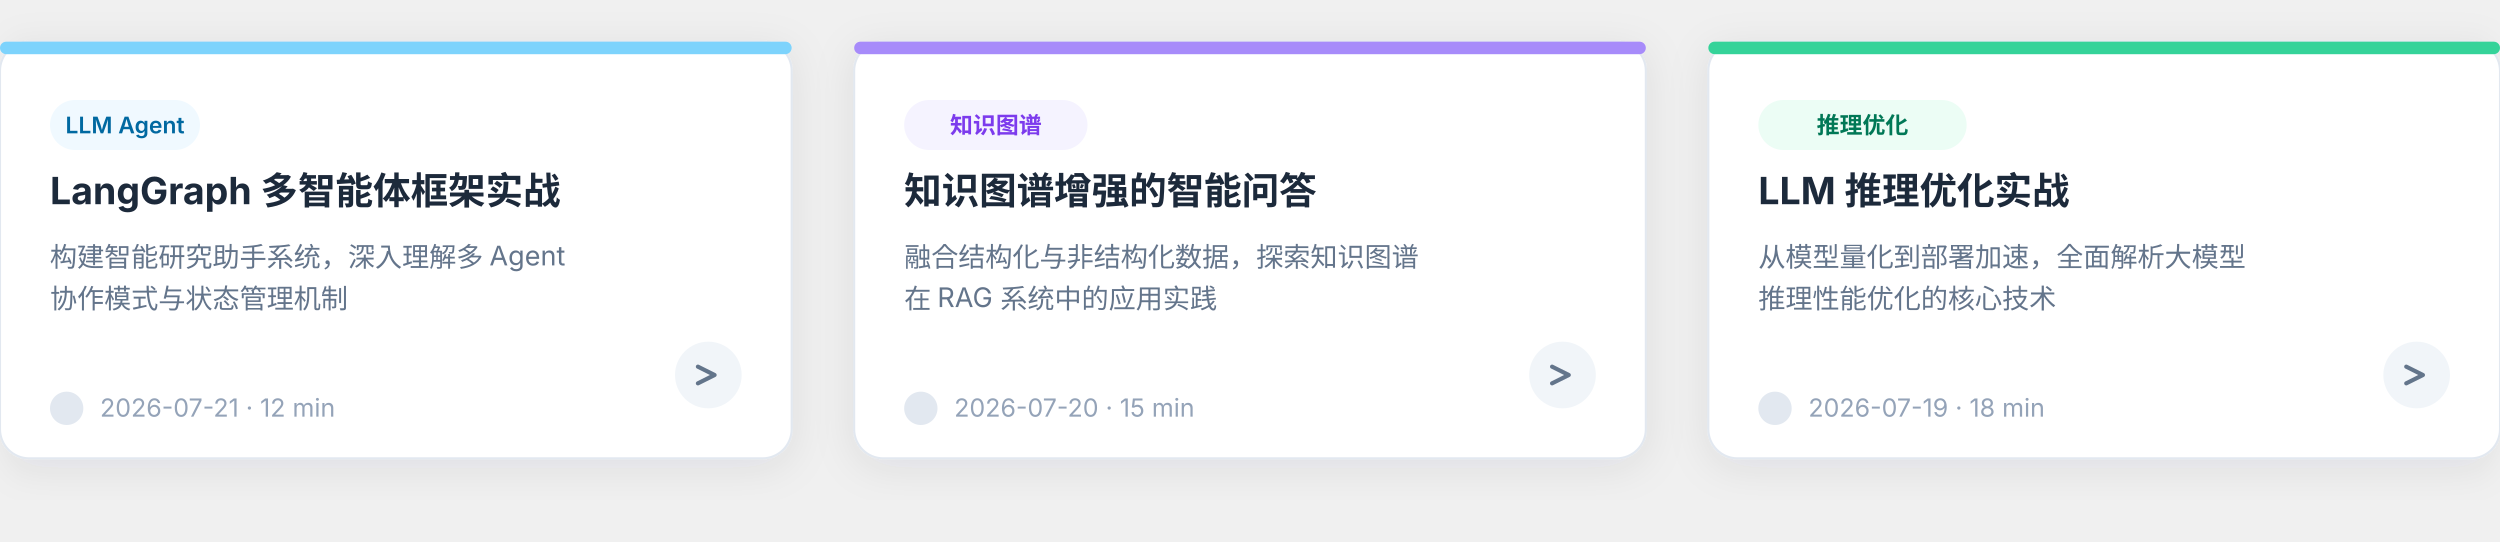
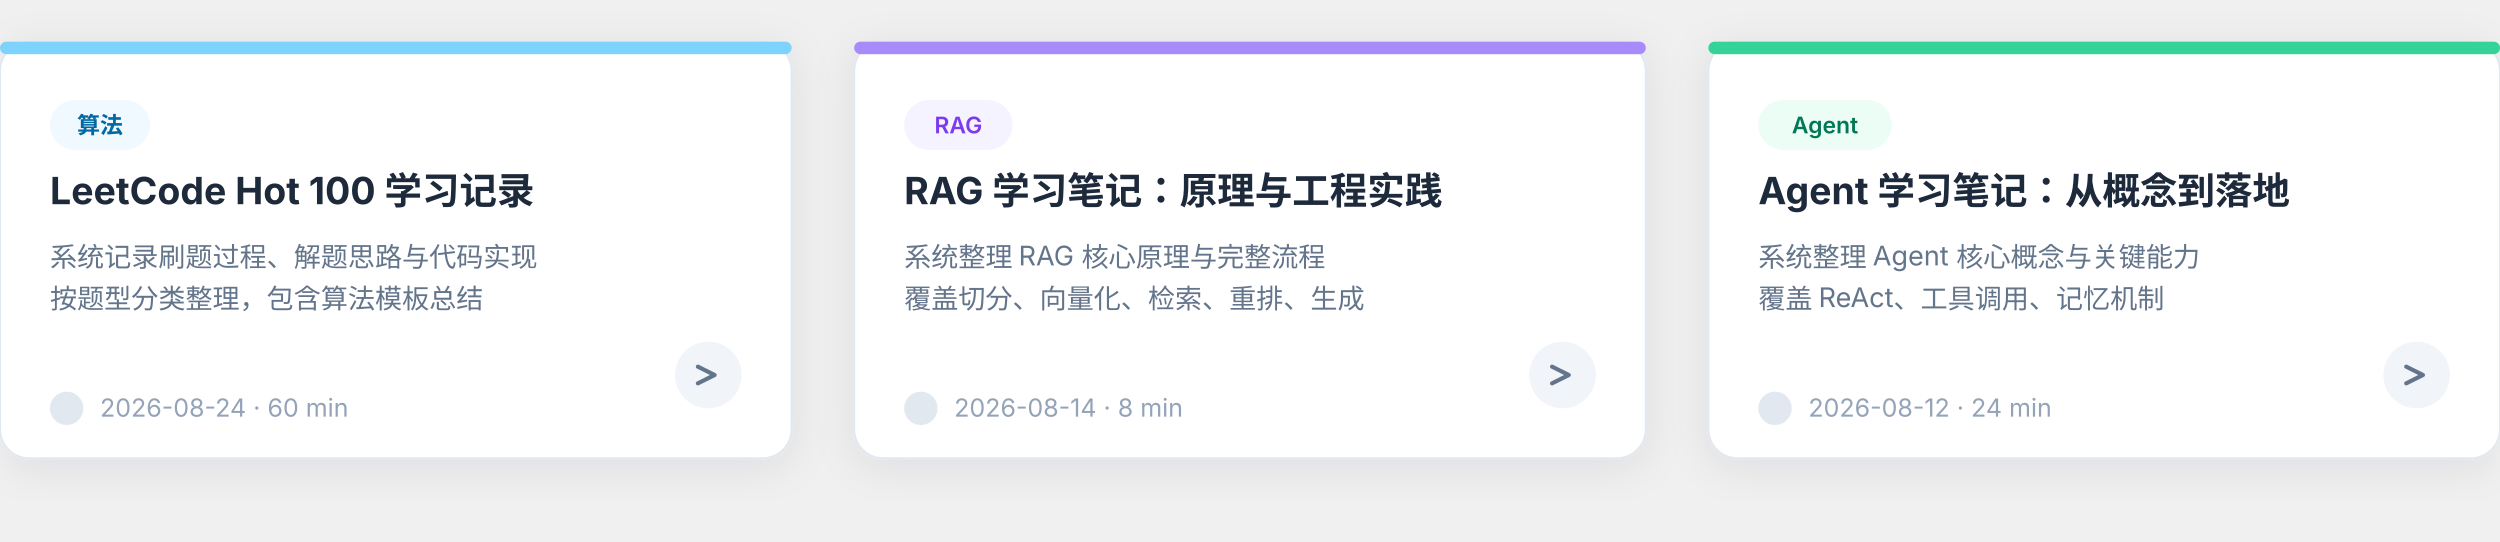
<svg xmlns="http://www.w3.org/2000/svg" viewBox="0 0 1200 260" width="100%" role="img" aria-label="近期文章">
  <defs>
    <filter id="articleShadow" x="-5%" y="-10%" width="110%" height="120%">
      <feDropShadow dx="0" dy="4" stdDeviation="10" flood-color="#1E293B" flood-opacity="0.08" />
    </filter>
  </defs>
  <g transform="translate(0, 20)" filter="url(#articleShadow)">
    <rect x="0" y="0" width="380" height="200" rx="14" fill="white" stroke="#E2E8F0" stroke-width="1" />
    <rect x="0" y="0" width="380" height="6" rx="3" fill="#7DD3FC" />
    <g transform="translate(24, 28)">
-       <rect x="0" y="0" width="72" height="24" rx="12" fill="#F0F9FF" />
-       <text x="36" y="16" font-family="-apple-system, BlinkMacSystemFont, 'Segoe UI', 'PingFang SC', sans-serif" font-size="11" font-weight="600" fill="#0369A1" text-anchor="middle">
-         LLM Agent
+       <rect x="0" y="0" width="48" height="24" rx="12" fill="#F0F9FF" />
+       <text x="24" y="16" font-family="-apple-system, BlinkMacSystemFont, 'Segoe UI', 'PingFang SC', sans-serif" font-size="11" font-weight="600" fill="#0369A1" text-anchor="middle">
+         算法
      </text>
    </g>
    <text x="24" y="78" font-family="-apple-system, BlinkMacSystemFont, 'Segoe UI', 'PingFang SC', sans-serif" font-size="18" font-weight="700" fill="#1E293B">
-       LangGraph 多智能体框架实战
+       LeetCode Hot 100 学习记录
    </text>
    <text x="24" y="108" font-family="-apple-system, BlinkMacSystemFont, 'Segoe UI', 'PingFang SC', sans-serif" font-size="13" fill="#64748B">
-       构建智能研究助手系统，深入理解多 Agent
+       系统记录刷题过程、解题思路与代码实现
    </text>
    <text x="24" y="128" font-family="-apple-system, BlinkMacSystemFont, 'Segoe UI', 'PingFang SC', sans-serif" font-size="13" fill="#64748B">
-       协作模式与状态管理机制
+       按题型分类整理，包含算法模板总结
    </text>
    <g transform="translate(24, 168)">
      <circle cx="8" cy="8" r="8" fill="#E2E8F0" />
      <text x="24" y="12" font-family="-apple-system, BlinkMacSystemFont, 'Segoe UI', sans-serif" font-size="12" fill="#94A3B8">
-         2026-07-21 · 12 min
+         2026-08-24 · 60 min
      </text>
    </g>
    <g transform="translate(340, 160)">
      <circle cx="0" cy="0" r="16" fill="#F1F5F9" />
      <path d="M-5 -4 L3 0 L-5 4" stroke="#64748B" stroke-width="2" fill="none" stroke-linecap="round" stroke-linejoin="round" />
    </g>
  </g>
  <g transform="translate(410, 20)" filter="url(#articleShadow)">
    <rect x="0" y="0" width="380" height="200" rx="14" fill="white" stroke="#E2E8F0" stroke-width="1" />
    <rect x="0" y="0" width="380" height="6" rx="3" fill="#A78BFA" />
    <g transform="translate(24, 28)">
-       <rect x="0" y="0" width="88" height="24" rx="12" fill="#F5F3FF" />
-       <text x="44" y="16" font-family="-apple-system, BlinkMacSystemFont, 'Segoe UI', 'PingFang SC', sans-serif" font-size="11" font-weight="600" fill="#7C3AED" text-anchor="middle">
-         知识图谱
+       <rect x="0" y="0" width="52" height="24" rx="12" fill="#F5F3FF" />
+       <text x="26" y="16" font-family="-apple-system, BlinkMacSystemFont, 'Segoe UI', 'PingFang SC', sans-serif" font-size="11" font-weight="600" fill="#7C3AED" text-anchor="middle">
+         RAG
      </text>
    </g>
    <text x="24" y="78" font-family="-apple-system, BlinkMacSystemFont, 'Segoe UI', 'PingFang SC', sans-serif" font-size="18" font-weight="700" fill="#1E293B">
-       知识图谱增强的智能问答
+       RAG 学习笔记：原理与工程实践
    </text>
    <text x="24" y="108" font-family="-apple-system, BlinkMacSystemFont, 'Segoe UI', 'PingFang SC', sans-serif" font-size="13" fill="#64748B">
-       融合结构化与非结构化数据，探索知识图谱
+       系统整理 RAG 核心原理与完整流程
    </text>
    <text x="24" y="128" font-family="-apple-system, BlinkMacSystemFont, 'Segoe UI', 'PingFang SC', sans-serif" font-size="13" fill="#64748B">
-       在 RAG 系统中的应用实践
+       覆盖切分、向量化、检索、重排、生成
    </text>
    <g transform="translate(24, 168)">
      <circle cx="8" cy="8" r="8" fill="#E2E8F0" />
      <text x="24" y="12" font-family="-apple-system, BlinkMacSystemFont, 'Segoe UI', sans-serif" font-size="12" fill="#94A3B8">
-         2026-07-20 · 15 min
+         2026-08-14 · 8 min
      </text>
    </g>
    <g transform="translate(340, 160)">
      <circle cx="0" cy="0" r="16" fill="#F1F5F9" />
      <path d="M-5 -4 L3 0 L-5 4" stroke="#64748B" stroke-width="2" fill="none" stroke-linecap="round" stroke-linejoin="round" />
    </g>
  </g>
  <g transform="translate(820, 20)" filter="url(#articleShadow)">
    <rect x="0" y="0" width="380" height="200" rx="14" fill="white" stroke="#E2E8F0" stroke-width="1" />
    <rect x="0" y="0" width="380" height="6" rx="3" fill="#34D399" />
    <g transform="translate(24, 28)">
-       <rect x="0" y="0" width="100" height="24" rx="12" fill="#ECFDF5" />
-       <text x="50" y="16" font-family="-apple-system, BlinkMacSystemFont, 'Segoe UI', 'PingFang SC', sans-serif" font-size="11" font-weight="600" fill="#047857" text-anchor="middle">
-         推理优化
+       <rect x="0" y="0" width="64" height="24" rx="12" fill="#ECFDF5" />
+       <text x="32" y="16" font-family="-apple-system, BlinkMacSystemFont, 'Segoe UI', 'PingFang SC', sans-serif" font-size="11" font-weight="600" fill="#047857" text-anchor="middle">
+         Agent
      </text>
    </g>
    <text x="24" y="78" font-family="-apple-system, BlinkMacSystemFont, 'Segoe UI', 'PingFang SC', sans-serif" font-size="18" font-weight="700" fill="#1E293B">
-       LLM 推理优化实战
+       Agent 学习笔记：从概念到落地
    </text>
    <text x="24" y="108" font-family="-apple-system, BlinkMacSystemFont, 'Segoe UI', 'PingFang SC', sans-serif" font-size="13" fill="#64748B">
-       从模型量化到部署加速，全面解析大模型
+       系统整理 Agent 核心概念与关键能力
    </text>
    <text x="24" y="128" font-family="-apple-system, BlinkMacSystemFont, 'Segoe UI', 'PingFang SC', sans-serif" font-size="13" fill="#64748B">
-       推理性能优化的核心技术
+       覆盖 ReAct、工具调用、记忆机制
    </text>
    <g transform="translate(24, 168)">
      <circle cx="8" cy="8" r="8" fill="#E2E8F0" />
      <text x="24" y="12" font-family="-apple-system, BlinkMacSystemFont, 'Segoe UI', sans-serif" font-size="12" fill="#94A3B8">
-         2026-07-19 · 18 min
+         2026-08-12 · 24 min
      </text>
    </g>
    <g transform="translate(340, 160)">
      <circle cx="0" cy="0" r="16" fill="#F1F5F9" />
      <path d="M-5 -4 L3 0 L-5 4" stroke="#64748B" stroke-width="2" fill="none" stroke-linecap="round" stroke-linejoin="round" />
    </g>
  </g>
</svg>
